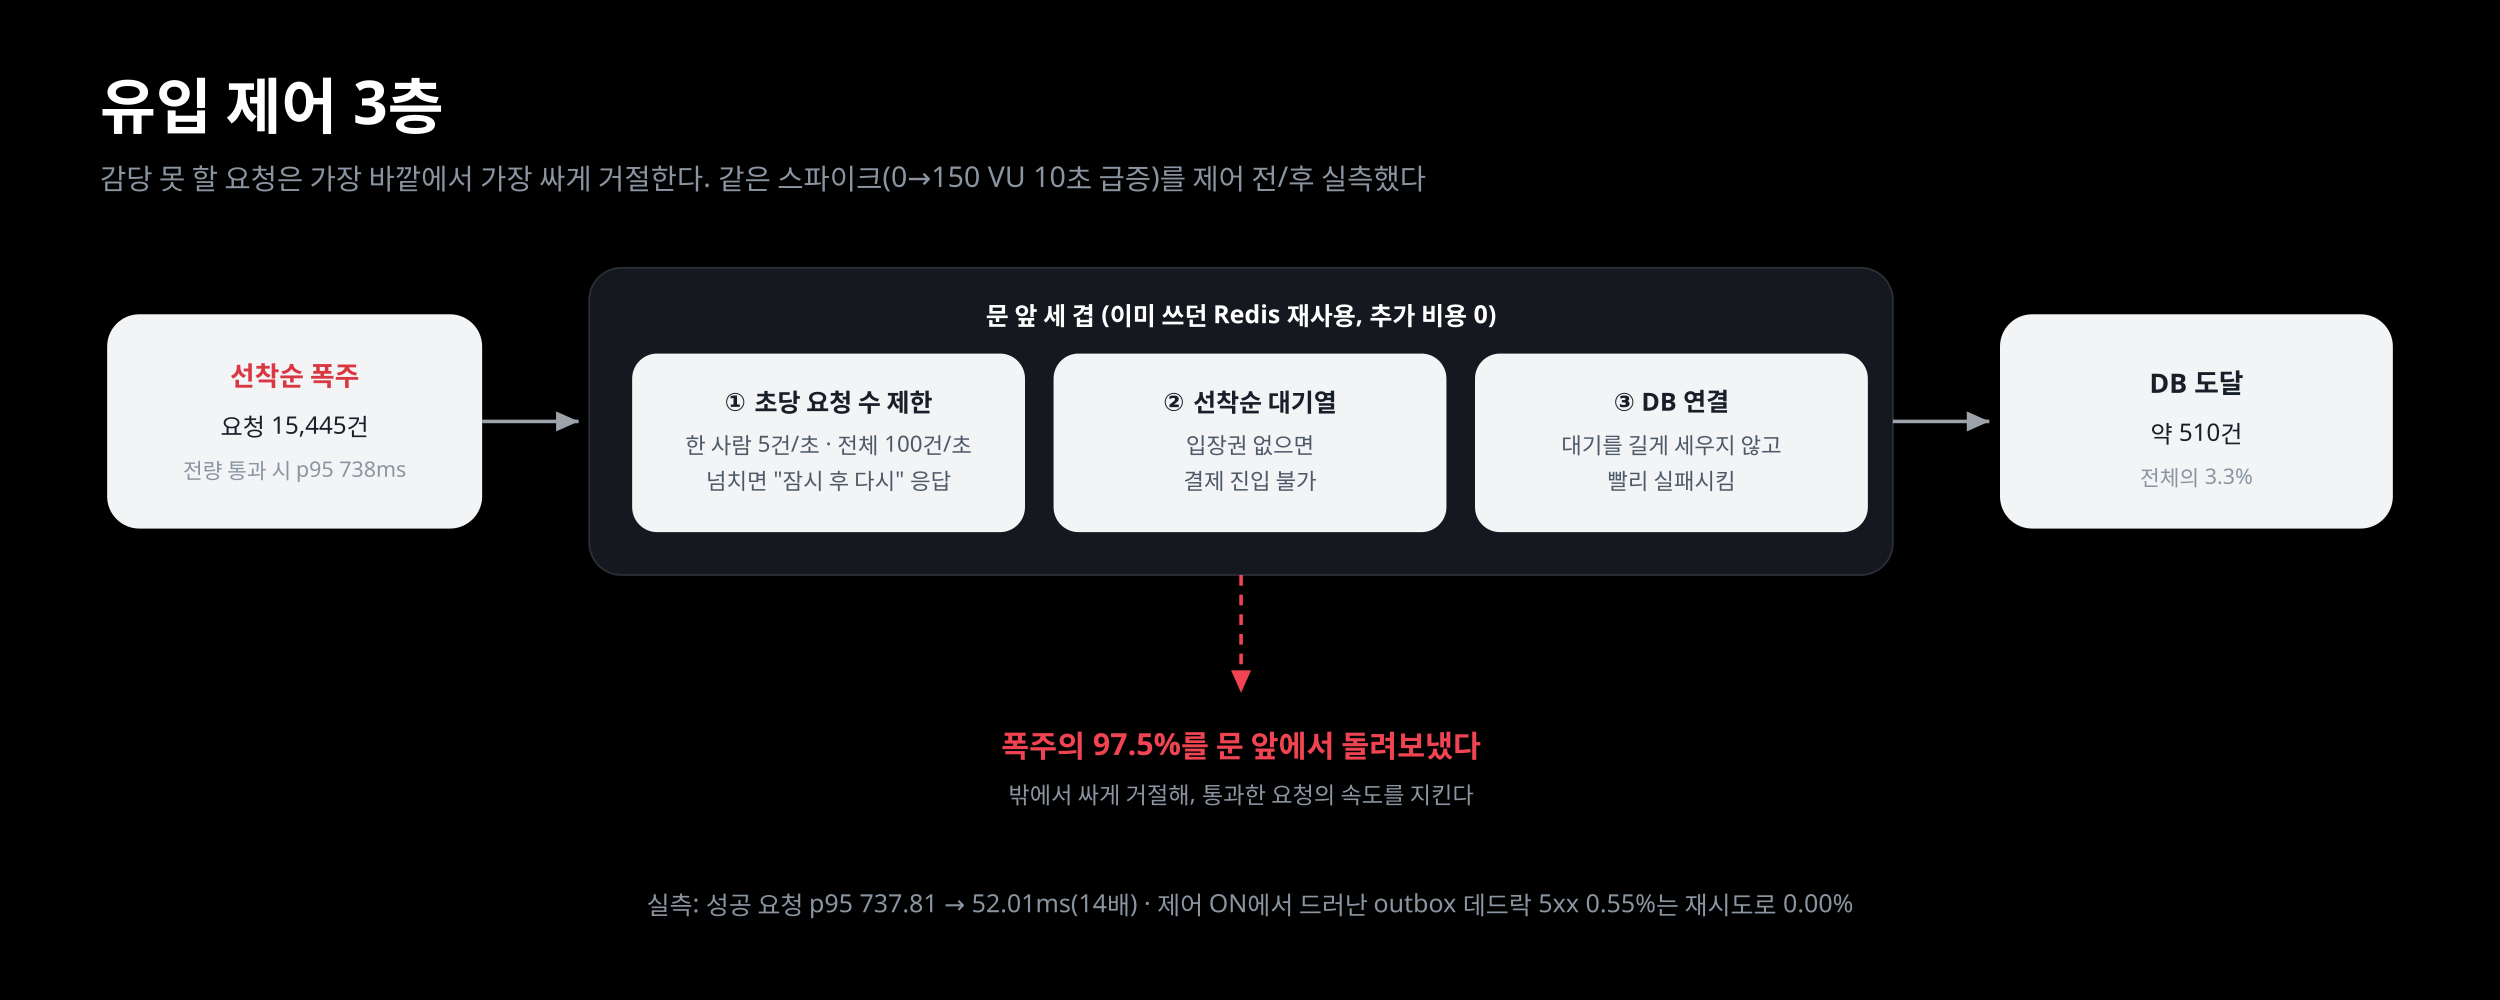
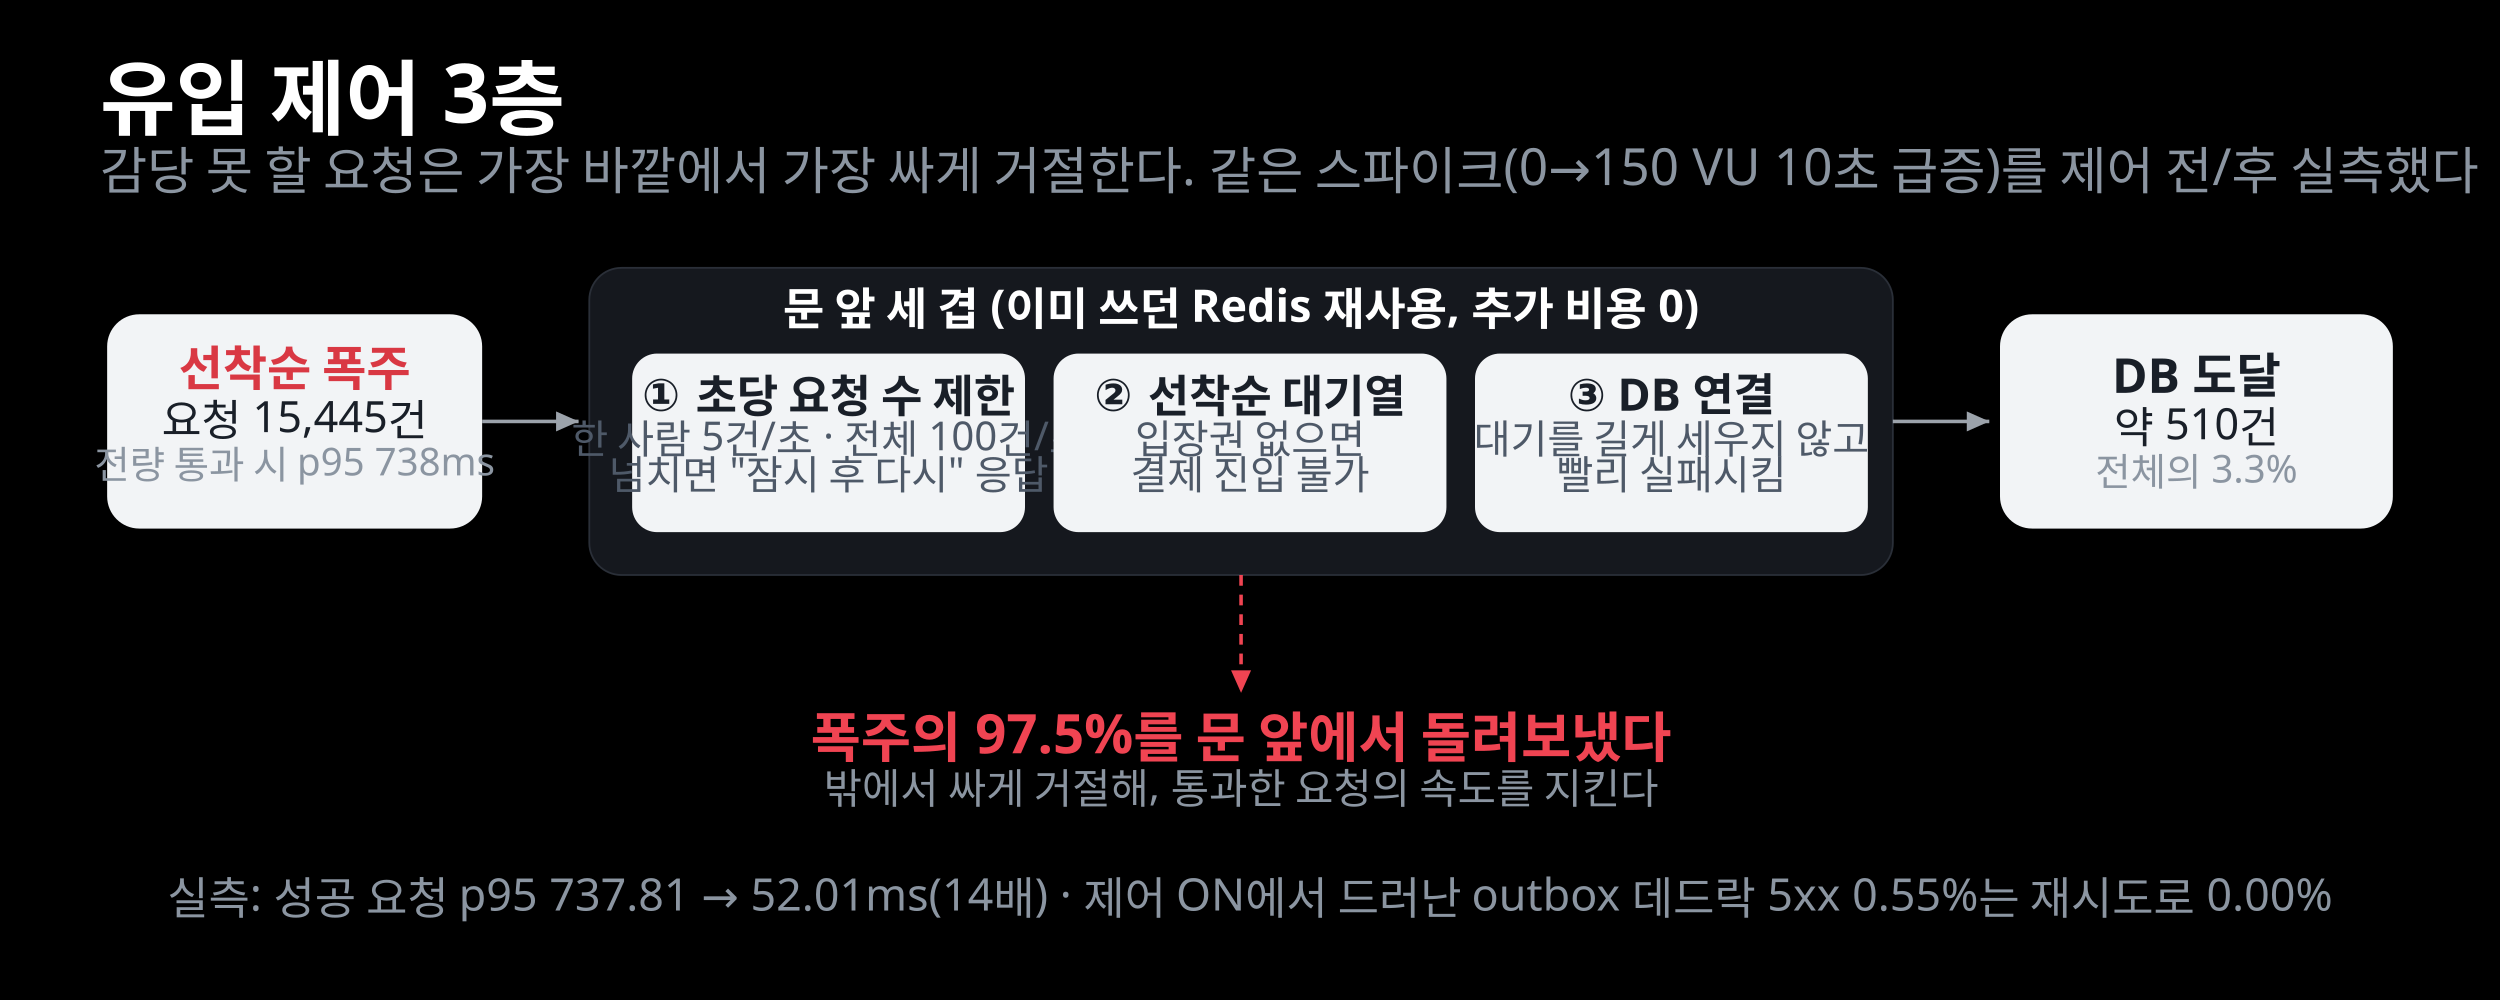
<svg xmlns="http://www.w3.org/2000/svg" width="1400" height="560" viewBox="0 0 1400 560" font-family="Pretendard, 'Apple SD Gothic Neo', sans-serif">
  <defs>
    <marker id="bw" viewBox="0 0 10 10" refX="9" refY="5" markerWidth="7" markerHeight="7" orient="auto-start-reverse">
      <path d="M 0 1 L 9 5 L 0 9 z" fill="#9CA3AB" />
    </marker>
    <marker id="br" viewBox="0 0 10 10" refX="9" refY="5" markerWidth="7" markerHeight="7" orient="auto-start-reverse">
      <path d="M 0 1 L 9 5 L 0 9 z" fill="#F04452" />
    </marker>
  </defs>
  <rect width="1400" height="560" fill="#000000" />
-   <text x="56" y="72" font-size="34" font-weight="800" fill="#FFFFFF">유입 제어 3층</text>
-   <text x="56" y="106" font-size="16" fill="#8B95A1">감당 못 할 요청은 가장 바깥에서 가장 싸게 거절한다. 같은 스파이크(0→150 VU 10초 급증)를 제어 전/후 실측했다</text>
+   <text x="56" y="72" font-size="46" font-weight="800" fill="#FFFFFF">유입 제어 3층</text>
+   <text x="56" y="106" font-size="28.7" fill="#8B95A1">감당 못 할 요청은 가장 바깥에서 가장 싸게 거절한다. 같은 스파이크(0→150 VU 10초 급증)를 제어 전/후 실측했다</text>
  <g text-anchor="middle">
    <rect x="60" y="176" width="210" height="120" rx="18" fill="#F2F4F6" />
-     <text x="165" y="216" font-size="15" font-weight="700" fill="#D93843">선착순 폭주</text>
-     <text x="165" y="244" font-size="13.5" fill="#191F28">요청 15,445건</text>
-     <text x="165" y="268" font-size="12" fill="#8B95A1">전량 통과 시 p95 738ms</text>
+     <text x="165" y="216" font-size="26.91" font-weight="700" fill="#D93843">선착순 폭주</text>
+     <text x="165" y="244" font-size="24.22" fill="#191F28">요청 15,445건</text>
+     <text x="165" y="268" font-size="21.53" fill="#8B95A1">전량 통과 시 p95 738ms</text>
  </g>
  <rect x="330" y="150" width="730" height="172" rx="18" fill="#15181E" stroke="#2A2F38" />
-   <text x="695" y="182" font-size="14" font-weight="700" fill="#FFFFFF" text-anchor="middle">문 앞 세 겹 (이미 쓰던 Redis 재사용, 추가 비용 0)</text>
+   <text x="695" y="182" font-size="25.12" font-weight="700" fill="#FFFFFF" text-anchor="middle">문 앞 세 겹 (이미 쓰던 Redis 재사용, 추가 비용 0)</text>
  <g text-anchor="middle">
    <rect x="354" y="198" width="220" height="100" rx="14" fill="#F2F4F6" />
-     <text x="464" y="230" font-size="14" font-weight="700" fill="#191F28">① 초당 요청 수 제한</text>
-     <text x="464" y="254" font-size="12.5" fill="#4E5968">한 사람 5건/초 · 전체 100건/초</text>
-     <text x="464" y="274" font-size="12.5" fill="#4E5968">넘치면 "잠시 후 다시" 응답</text>
+     <text x="464" y="230" font-size="25.12" font-weight="700" fill="#191F28">① 초당 요청 수 제한</text>
+     <text x="464" y="254" font-size="22.43" fill="#4E5968">한 사람 5건/초 · 전체 100건/초</text>
+     <text x="464" y="274" font-size="22.43" fill="#4E5968">넘치면 "잠시 후 다시" 응답</text>
    <rect x="590" y="198" width="220" height="100" rx="14" fill="#F2F4F6" />
-     <text x="700" y="230" font-size="14" font-weight="700" fill="#191F28">② 선착순 대기열</text>
-     <text x="700" y="254" font-size="12.5" fill="#4E5968">입장권 없으면</text>
-     <text x="700" y="274" font-size="12.5" fill="#4E5968">결제 진입 불가</text>
+     <text x="700" y="230" font-size="25.12" font-weight="700" fill="#191F28">② 선착순 대기열</text>
+     <text x="700" y="254" font-size="22.43" fill="#4E5968">입장권 없으면</text>
+     <text x="700" y="274" font-size="22.43" fill="#4E5968">결제 진입 불가</text>
    <rect x="826" y="198" width="220" height="100" rx="14" fill="#F2F4F6" />
-     <text x="936" y="230" font-size="14" font-weight="700" fill="#191F28">③ DB 연결</text>
-     <text x="936" y="254" font-size="12.5" fill="#4E5968">대기를 길게 세우지 않고</text>
-     <text x="936" y="274" font-size="12.5" fill="#4E5968">빨리 실패시킴</text>
+     <text x="936" y="230" font-size="25.12" font-weight="700" fill="#191F28">③ DB 연결</text>
+     <text x="936" y="254" font-size="22.43" fill="#4E5968">대기를 길게 세우지 않고</text>
+     <text x="936" y="274" font-size="22.43" fill="#4E5968">빨리 실패시킴</text>
  </g>
  <g text-anchor="middle">
    <rect x="1120" y="176" width="220" height="120" rx="18" fill="#F2F4F6" />
-     <text x="1230" y="220" font-size="15" font-weight="700" fill="#191F28">DB 도달</text>
-     <text x="1230" y="248" font-size="13.5" fill="#191F28">약 510건</text>
-     <text x="1230" y="272" font-size="12" fill="#8B95A1">전체의 3.3%</text>
+     <text x="1230" y="220" font-size="26.91" font-weight="700" fill="#191F28">DB 도달</text>
+     <text x="1230" y="248" font-size="24.22" fill="#191F28">약 510건</text>
+     <text x="1230" y="272" font-size="21.53" fill="#8B95A1">전체의 3.3%</text>
  </g>
  <line x1="270" y1="236" x2="324" y2="236" stroke="#9CA3AB" stroke-width="2" marker-end="url(#bw)" />
  <line x1="1060" y1="236" x2="1114" y2="236" stroke="#9CA3AB" stroke-width="2" marker-end="url(#bw)" />
  <line x1="695" y1="322" x2="695" y2="388" stroke="#F04452" stroke-width="2" marker-end="url(#br)" stroke-dasharray="6 5" />
-   <text x="695" y="424" font-size="17" font-weight="800" fill="#F04452" text-anchor="middle">폭주의 97.5%를 문 앞에서 돌려보냈다</text>
-   <text x="695" y="450" font-size="13" fill="#8B95A1" text-anchor="middle">밖에서 싸게 거절해, 통과한 요청의 속도를 지킨다</text>
-   <text x="700" y="512" font-size="14" fill="#8B95A1" text-anchor="middle">실측: 성공 요청 p95 737.81 → 52.01ms(14배) · 제어 ON에서 드러난 outbox 데드락 5xx 0.55%는 재시도로 0.00%</text>
+   <text x="695" y="424" font-size="30.5" font-weight="800" fill="#F04452" text-anchor="middle">폭주의 97.5%를 문 앞에서 돌려보냈다</text>
+   <text x="695" y="450" font-size="23.32" fill="#8B95A1" text-anchor="middle">밖에서 싸게 거절해, 통과한 요청의 속도를 지킨다</text>
+   <text x="700" y="512" font-size="25.12" fill="#8B95A1" text-anchor="middle">실측: 성공 요청 p95 737.81 → 52.01ms(14배) · 제어 ON에서 드러난 outbox 데드락 5xx 0.55%는 재시도로 0.00%</text>
</svg>
